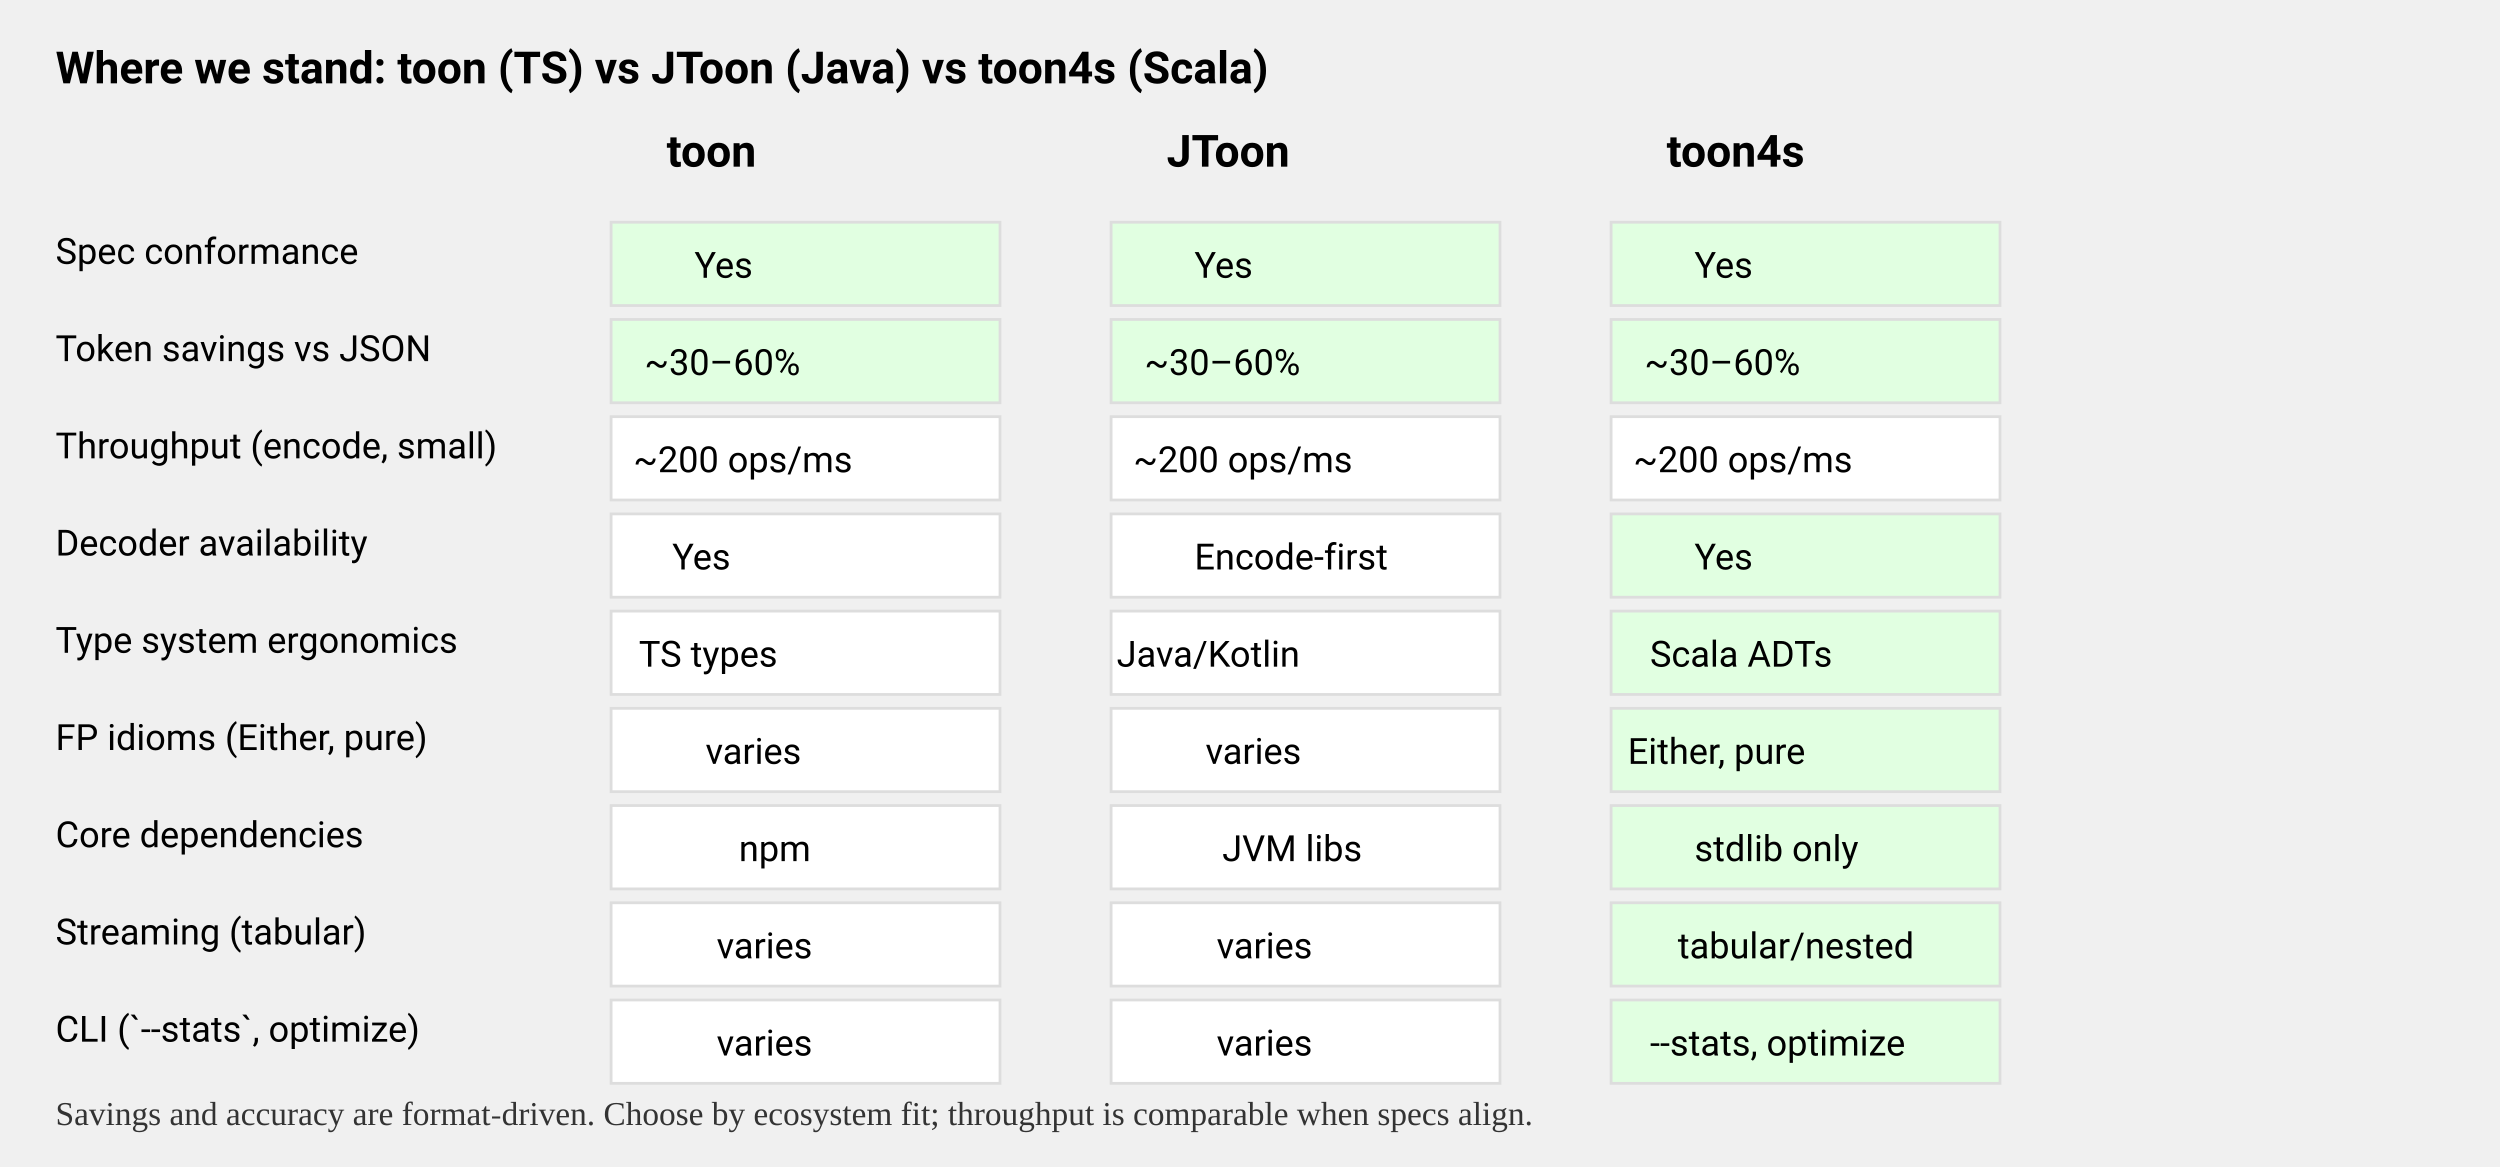
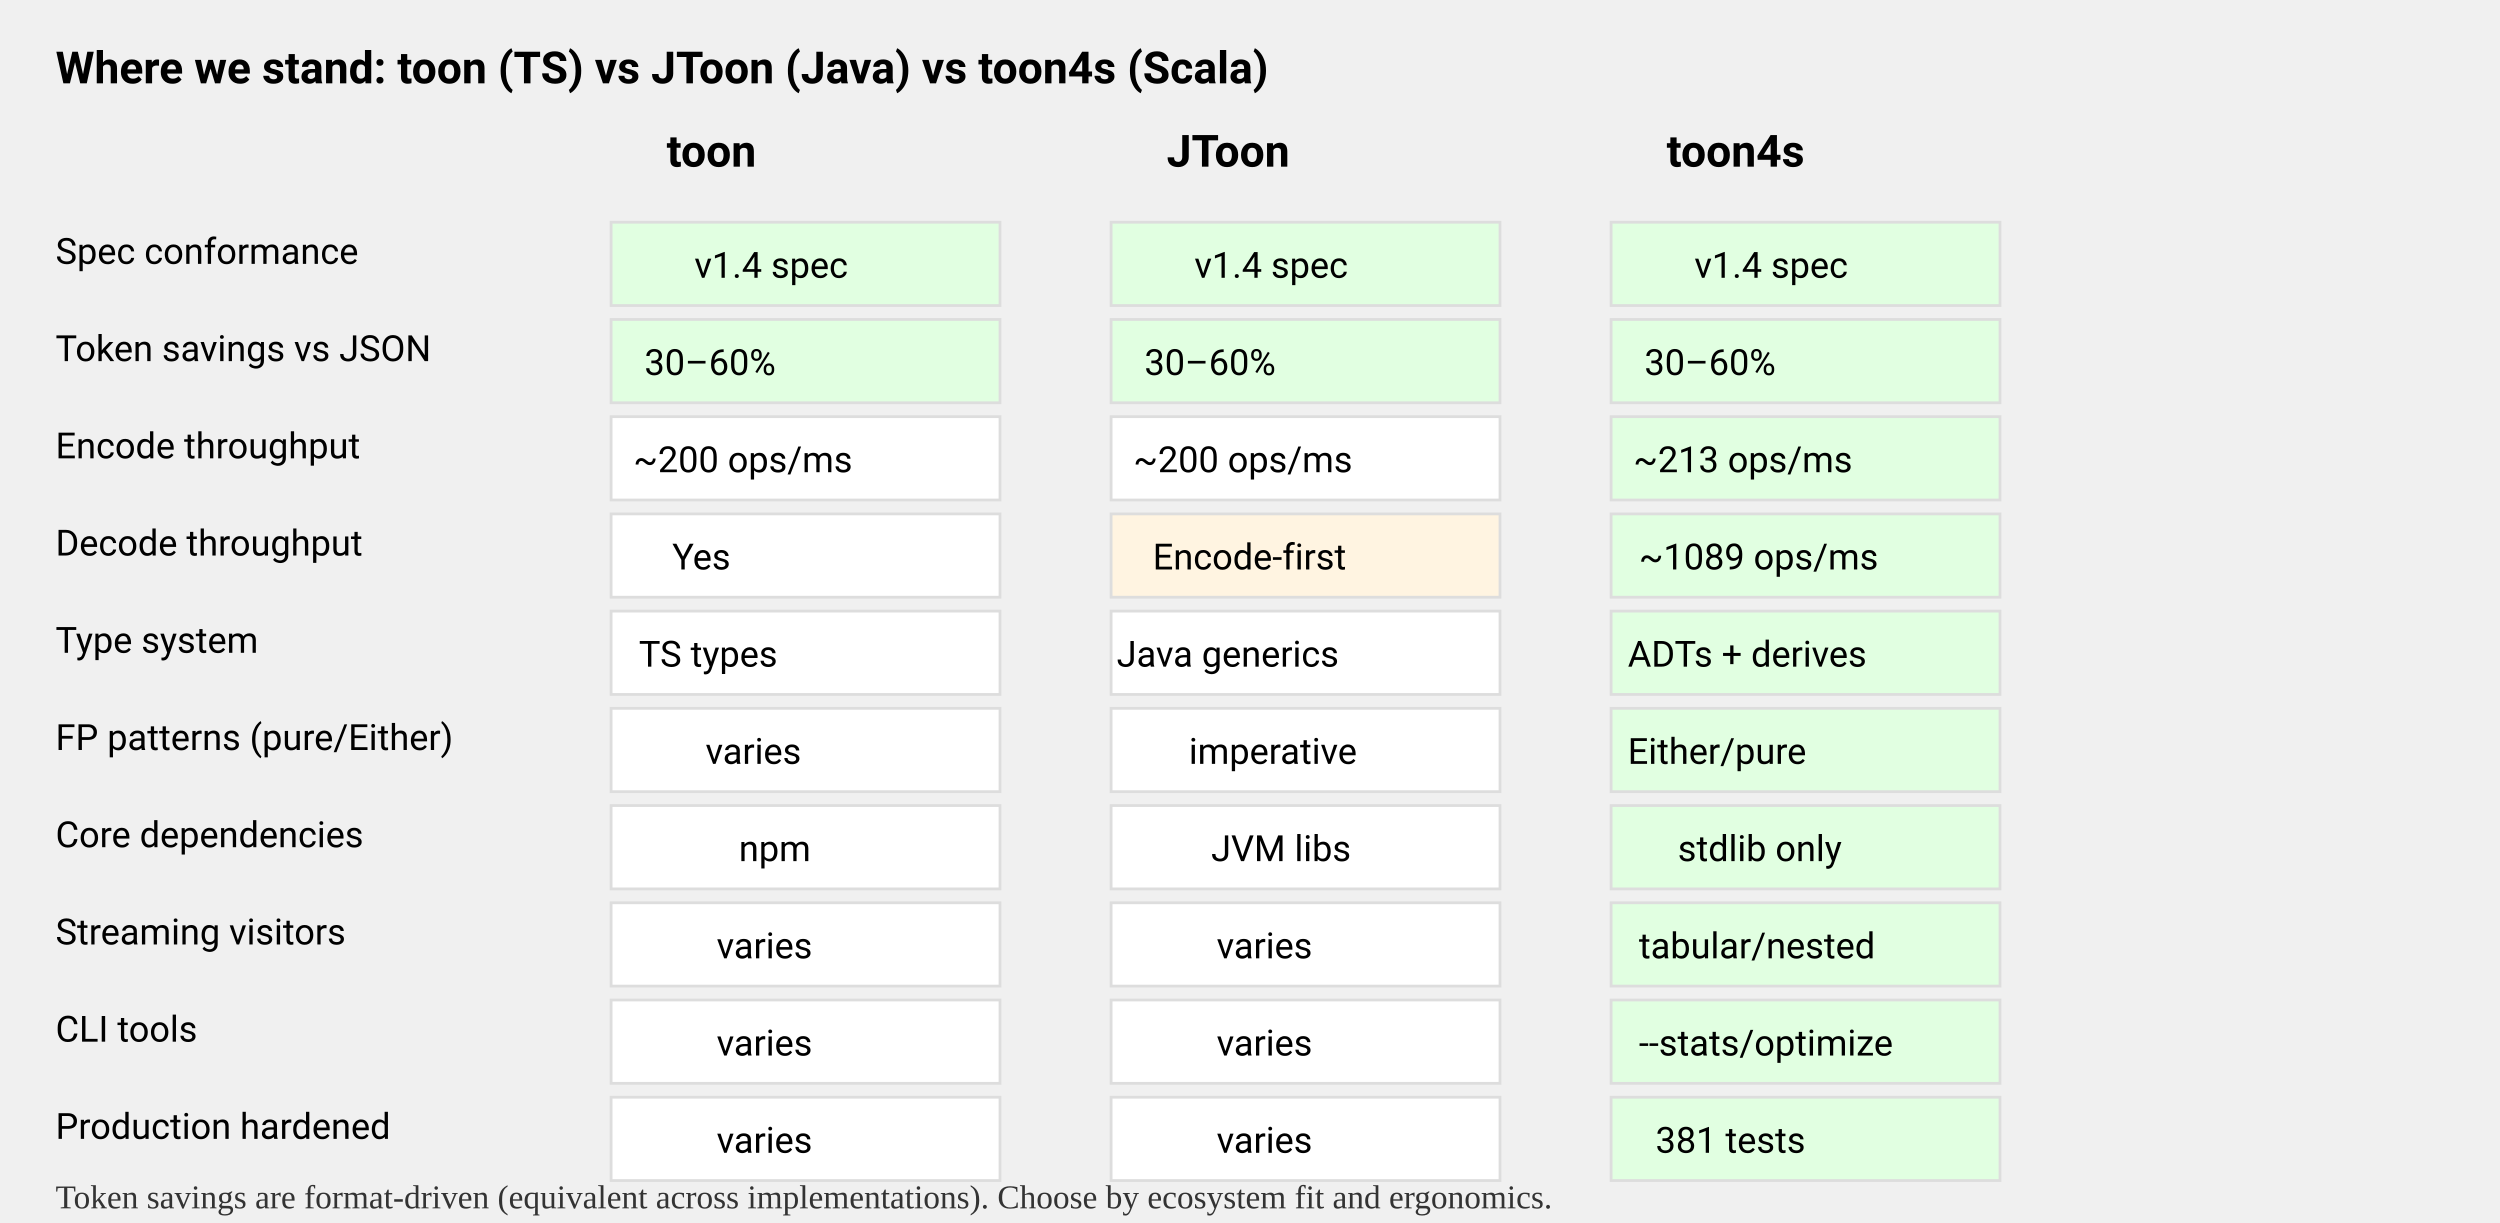
- <svg xmlns="http://www.w3.org/2000/svg" width="900" height="420" viewBox="0 0 900 420">
+ <svg xmlns="http://www.w3.org/2000/svg" width="900" height="440" viewBox="0 0 900 440">
  <style>
    .h { font-family: system-ui, -apple-system, Segoe UI, Roboto, sans-serif; font-size: 16px; font-weight: 700; }
    .t { font-family: system-ui, -apple-system, Segoe UI, Roboto, sans-serif; font-size: 13px; }
    .cell { stroke:#ddd; fill:#fff; }
    .ok { fill:#e1ffe1; }
    .mid { fill:#fff4e1; }
    .cap { font-size: 12px; fill: #333; }
  </style>
  <text x="20" y="30" class="h">Where we stand: toon (TS) vs JToon (Java) vs toon4s (Scala)</text>
  <text x="240" y="60" class="h">toon</text>
  <text x="420" y="60" class="h">JToon</text>
  <text x="600" y="60" class="h">toon4s</text>
  <text x="20" y="95" class="t">Spec conformance</text>
  <text x="20" y="130" class="t">Token savings vs JSON</text>
-   <text x="20" y="165" class="t">Throughput (encode, small)</text>
-   <text x="20" y="200" class="t">Decoder availability</text>
-   <text x="20" y="235" class="t">Type system ergonomics</text>
-   <text x="20" y="270" class="t">FP idioms (Either, pure)</text>
+   <text x="20" y="165" class="t">Encode throughput</text>
+   <text x="20" y="200" class="t">Decode throughput</text>
+   <text x="20" y="235" class="t">Type system</text>
+   <text x="20" y="270" class="t">FP patterns (pure/Either)</text>
  <text x="20" y="305" class="t">Core dependencies</text>
-   <text x="20" y="340" class="t">Streaming (tabular)</text>
-   <text x="20" y="375" class="t">CLI (`--stats`, optimize)</text>
+   <text x="20" y="340" class="t">Streaming visitors</text>
+   <text x="20" y="375" class="t">CLI tools</text>
+   <text x="20" y="410" class="t">Production hardened</text>
  <rect x="220" y="80" width="140" height="30" class="cell ok" />
-   <text x="250" y="100" class="t">Yes</text>
+   <text x="250" y="100" class="t">v1.4 spec</text>
  <rect x="400" y="80" width="140" height="30" class="cell ok" />
-   <text x="430" y="100" class="t">Yes</text>
+   <text x="430" y="100" class="t">v1.4 spec</text>
  <rect x="580" y="80" width="140" height="30" class="cell ok" />
-   <text x="610" y="100" class="t">Yes</text>
+   <text x="610" y="100" class="t">v1.4 spec</text>
  <rect x="220" y="115" width="140" height="30" class="cell ok" />
-   <text x="232" y="135" class="t">~30–60%</text>
+   <text x="232" y="135" class="t">30–60%</text>
  <rect x="400" y="115" width="140" height="30" class="cell ok" />
-   <text x="412" y="135" class="t">~30–60%</text>
+   <text x="412" y="135" class="t">30–60%</text>
  <rect x="580" y="115" width="140" height="30" class="cell ok" />
-   <text x="592" y="135" class="t">~30–60%</text>
+   <text x="592" y="135" class="t">30–60%</text>
  <rect x="220" y="150" width="140" height="30" class="cell" />
  <text x="228" y="170" class="t">~200 ops/ms</text>
  <rect x="400" y="150" width="140" height="30" class="cell" />
  <text x="408" y="170" class="t">~200 ops/ms</text>
-   <rect x="580" y="150" width="140" height="30" class="cell" />
-   <text x="588" y="170" class="t">~200 ops/ms</text>
+   <rect x="580" y="150" width="140" height="30" class="cell ok" />
+   <text x="588" y="170" class="t">~213 ops/ms</text>
  <rect x="220" y="185" width="140" height="30" class="cell" />
  <text x="242" y="205" class="t">Yes</text>
-   <rect x="400" y="185" width="140" height="30" class="cell" />
-   <text x="430" y="205" class="t">Encode‑first</text>
+   <rect x="400" y="185" width="140" height="30" class="cell mid" />
+   <text x="415" y="205" class="t">Encode-first</text>
  <rect x="580" y="185" width="140" height="30" class="cell ok" />
-   <text x="610" y="205" class="t">Yes</text>
+   <text x="590" y="205" class="t">~1089 ops/ms</text>
  <rect x="220" y="220" width="140" height="30" class="cell" />
  <text x="230" y="240" class="t">TS types</text>
  <rect x="400" y="220" width="140" height="30" class="cell" />
-   <text x="402" y="240" class="t">Java/Kotlin</text>
+   <text x="402" y="240" class="t">Java generics</text>
  <rect x="580" y="220" width="140" height="30" class="cell ok" />
-   <text x="594" y="240" class="t">Scala ADTs</text>
+   <text x="586" y="240" class="t">ADTs + derives</text>
  <rect x="220" y="255" width="140" height="30" class="cell" />
  <text x="254" y="275" class="t">varies</text>
  <rect x="400" y="255" width="140" height="30" class="cell" />
-   <text x="434" y="275" class="t">varies</text>
+   <text x="428" y="275" class="t">imperative</text>
  <rect x="580" y="255" width="140" height="30" class="cell ok" />
-   <text x="586" y="275" class="t">Either, pure</text>
+   <text x="586" y="275" class="t">Either/pure</text>
  <rect x="220" y="290" width="140" height="30" class="cell" />
  <text x="266" y="310" class="t">npm</text>
  <rect x="400" y="290" width="140" height="30" class="cell" />
-   <text x="440" y="310" class="t">JVM libs</text>
+   <text x="436" y="310" class="t">JVM libs</text>
  <rect x="580" y="290" width="140" height="30" class="cell ok" />
-   <text x="610" y="310" class="t">stdlib only</text>
+   <text x="604" y="310" class="t">stdlib only</text>
  <rect x="220" y="325" width="140" height="30" class="cell" />
  <text x="258" y="345" class="t">varies</text>
  <rect x="400" y="325" width="140" height="30" class="cell" />
  <text x="438" y="345" class="t">varies</text>
  <rect x="580" y="325" width="140" height="30" class="cell ok" />
-   <text x="604" y="345" class="t">tabular/nested</text>
+   <text x="590" y="345" class="t">tabular/nested</text>
  <rect x="220" y="360" width="140" height="30" class="cell" />
  <text x="258" y="380" class="t">varies</text>
  <rect x="400" y="360" width="140" height="30" class="cell" />
  <text x="438" y="380" class="t">varies</text>
  <rect x="580" y="360" width="140" height="30" class="cell ok" />
-   <text x="594" y="380" class="t">--stats, optimize</text>
-   <text x="20" y="405" class="cap">Savings and accuracy are format‑driven. Choose by ecosystem fit; throughput is comparable when specs align.</text>
+   <text x="590" y="380" class="t">--stats/optimize</text>
+   <rect x="220" y="395" width="140" height="30" class="cell" />
+   <text x="258" y="415" class="t">varies</text>
+   <rect x="400" y="395" width="140" height="30" class="cell" />
+   <text x="438" y="415" class="t">varies</text>
+   <rect x="580" y="395" width="140" height="30" class="cell ok" />
+   <text x="596" y="415" class="t">381 tests</text>
+   <text x="20" y="435" class="cap">Token savings are format-driven (equivalent across implementations). Choose by ecosystem fit and ergonomics.</text>
</svg>
